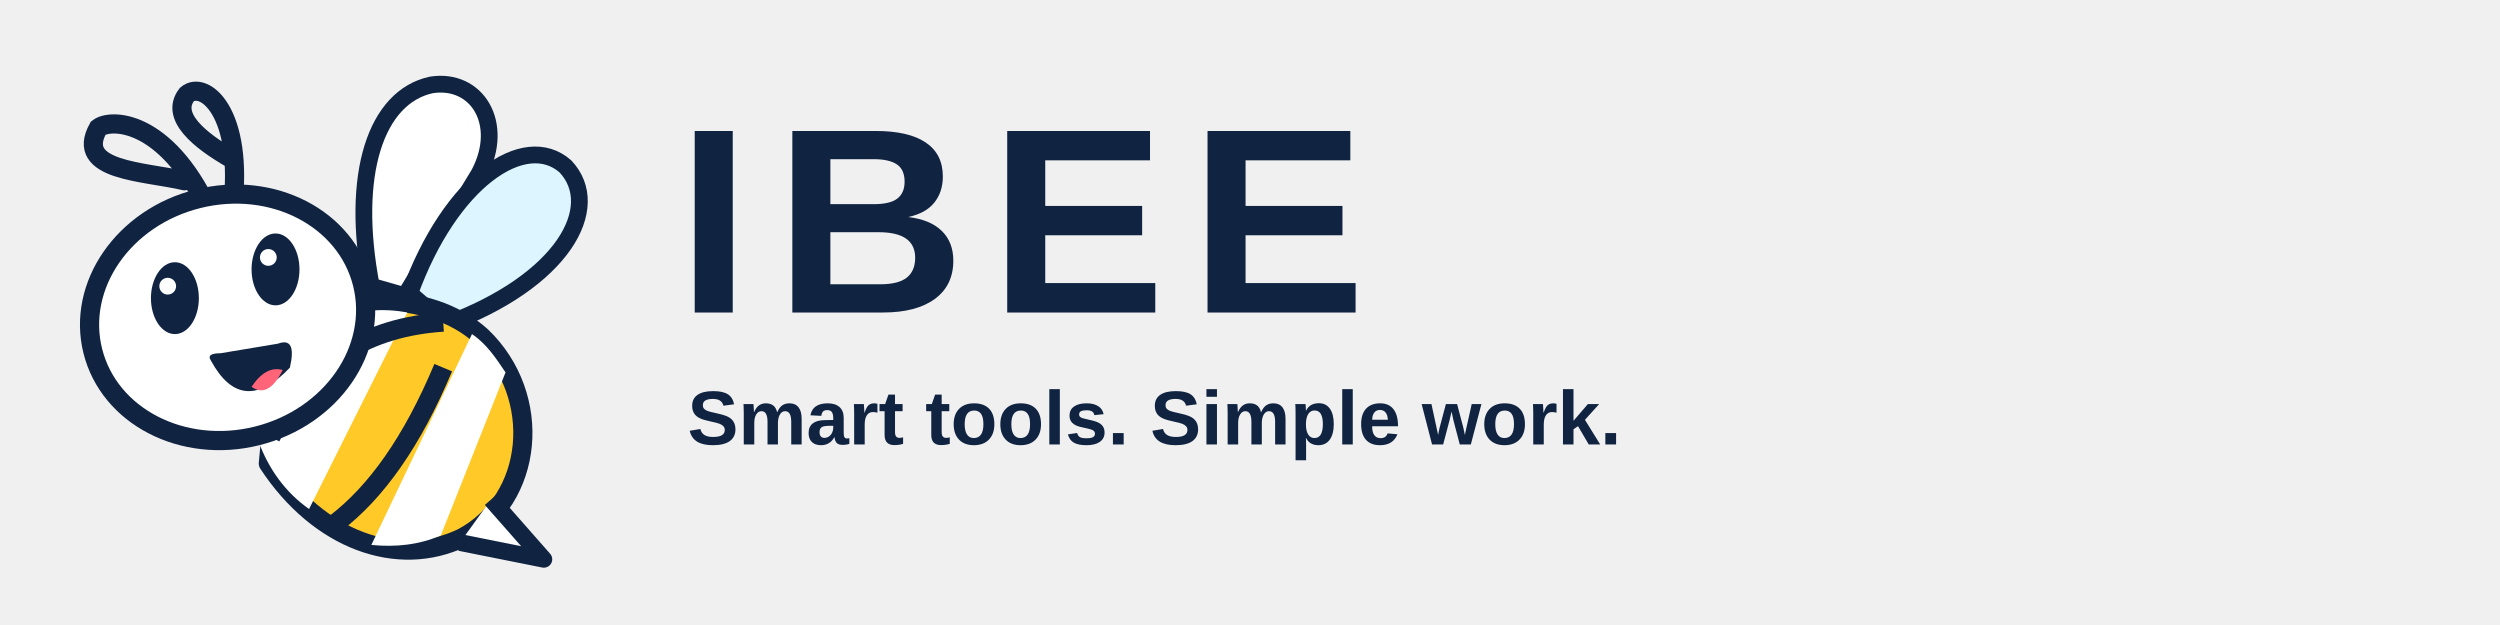
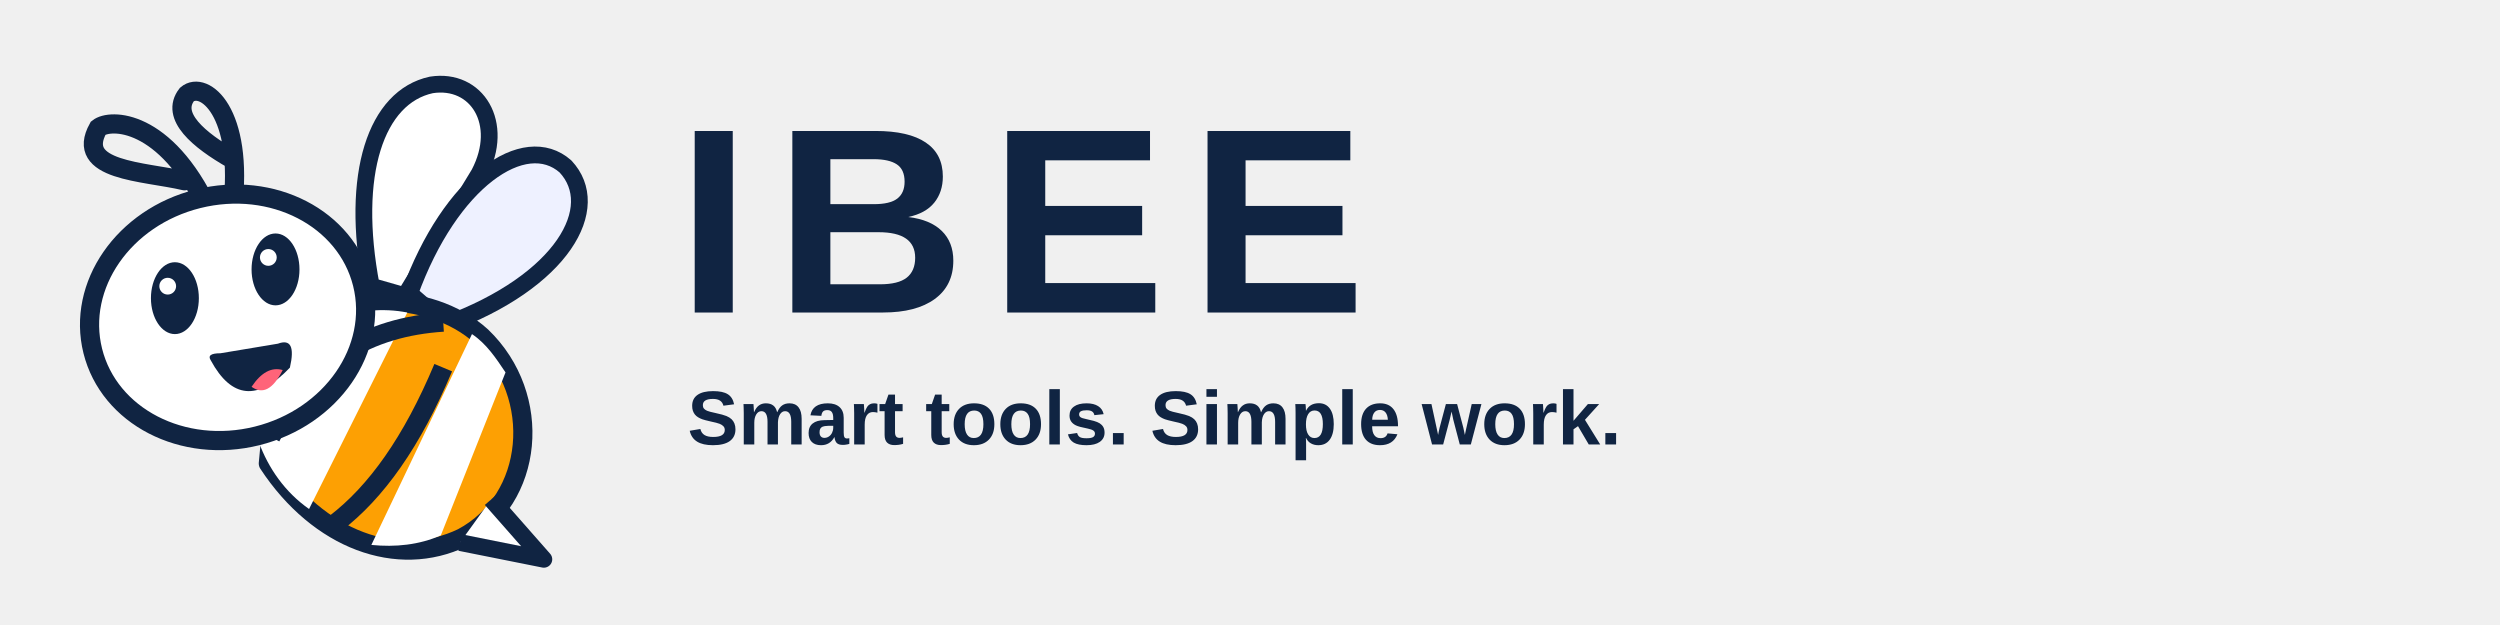
<svg xmlns="http://www.w3.org/2000/svg" viewBox="0 0 720 180" role="img" aria-label="IBEE">
  <g transform="translate(0 1) scale(.69)">
    <path d="M87 86C69 48 46 48 41 52c-10 18 19 18 36 22m20 12C102 45 85 32 78 38c-7 9 5 19 19 27" fill="none" stroke="#102442" stroke-width="8" stroke-linecap="round" />
    <path d="M155 118c-9-47 2-79 25-84 19-3 31 16 20 37l-31 51z" fill="#fff" stroke="#102442" stroke-width="7" stroke-linejoin="round" />
-     <path d="M171 121c17-47 48-68 65-53 16 17-1 48-50 66z" fill="#DDF5FF" stroke="#102442" stroke-width="7" stroke-linejoin="round" />
-     <path d="M117 139c22-19 62-20 84 0 26 25 22 68-8 84-27 13-60 1-81-31z" fill="#FFC928" stroke="#102442" stroke-width="8" stroke-linejoin="round" />
+     <path d="M171 121c17-47 48-68 65-53 16 17-1 48-50 66z" fill="#EEF1FF" stroke="#102442" stroke-width="7" stroke-linejoin="round" />
+     <path d="M117 139c22-19 62-20 84 0 26 25 22 68-8 84-27 13-60 1-81-31z" fill="#FDA003" stroke="#102442" stroke-width="8" stroke-linejoin="round" />
    <path d="M137 132c12-4 23-5 33-3l-41 82c-10-7-17-17-21-28zM197 138c6 4 10 10 14 16l-27 68c-9 4-19 5-29 4z" fill="#fff" />
    <path d="M113 181c16-32 41-46 72-48m-45 84c17-13 32-34 45-65" fill="none" stroke="#102442" stroke-width="8" />
    <path d="m205 207 22 25-35-7" fill="#fff" stroke="#102442" stroke-width="7" stroke-linejoin="round" />
    <ellipse cx="95" cy="131" rx="58" ry="51" transform="rotate(-14 95 131)" fill="#fff" stroke="#102442" stroke-width="8" />
    <ellipse cx="73" cy="123" rx="10" ry="15" fill="#102442" />
    <ellipse cx="115" cy="111" rx="10" ry="15" fill="#102442" />
    <circle cx="70" cy="118" r="3.5" fill="#fff" />
    <circle cx="112" cy="106" r="3.5" fill="#fff" />
    <path d="M88 149q13 24 33 3 3-13-5-10l-24 4q-6 0-4 3" fill="#102442" />
    <path d="M105 160q6-9 13-7-6 12-13 7" fill="#FF6479" />
  </g>
  <text x="195" y="90" font-family="Arial, sans-serif" font-size="76" font-weight="900" letter-spacing="7" fill="#102442">IBEE</text>
  <text x="198" y="128" font-family="Arial, sans-serif" font-size="22" font-weight="600" fill="#102442">Smart tools. Simple work.</text>
</svg>
